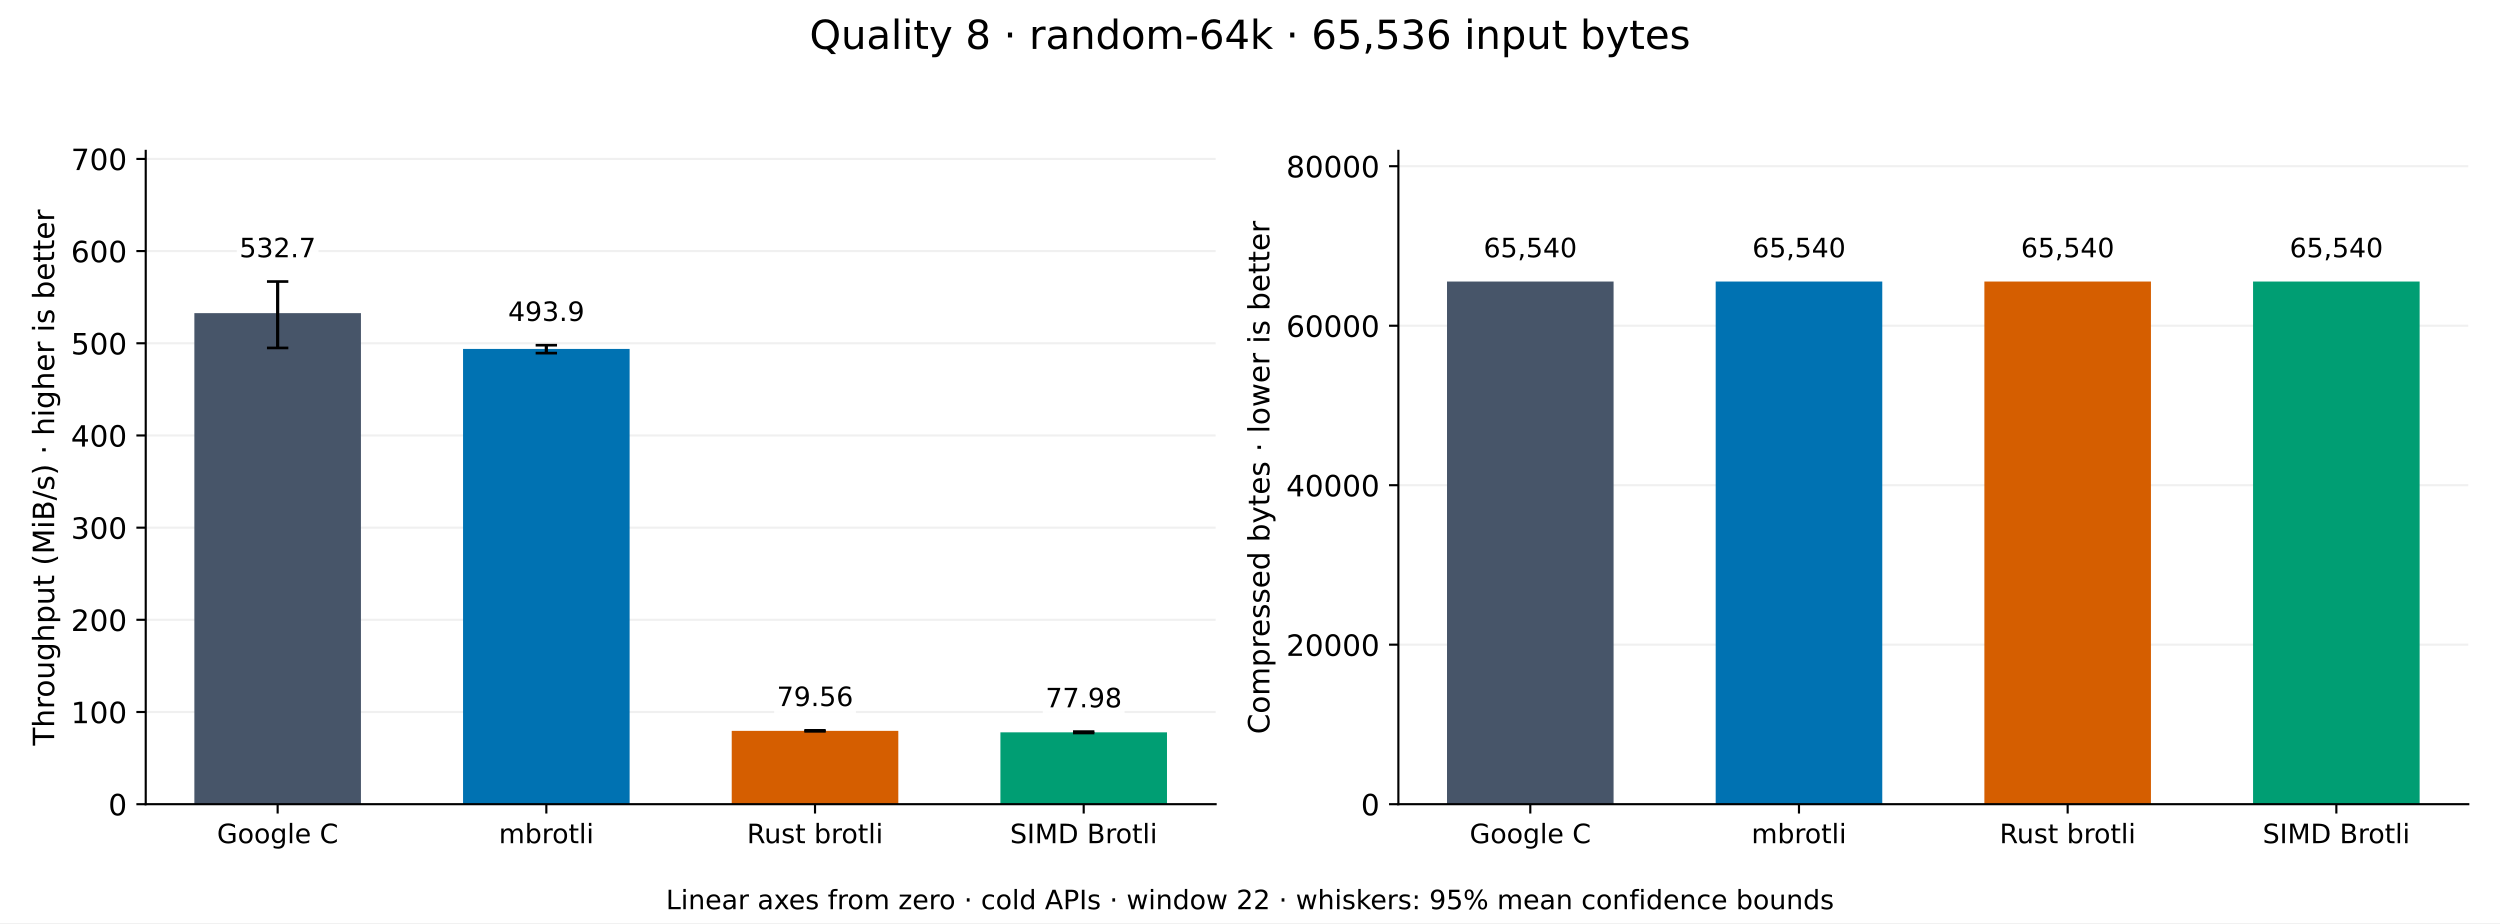
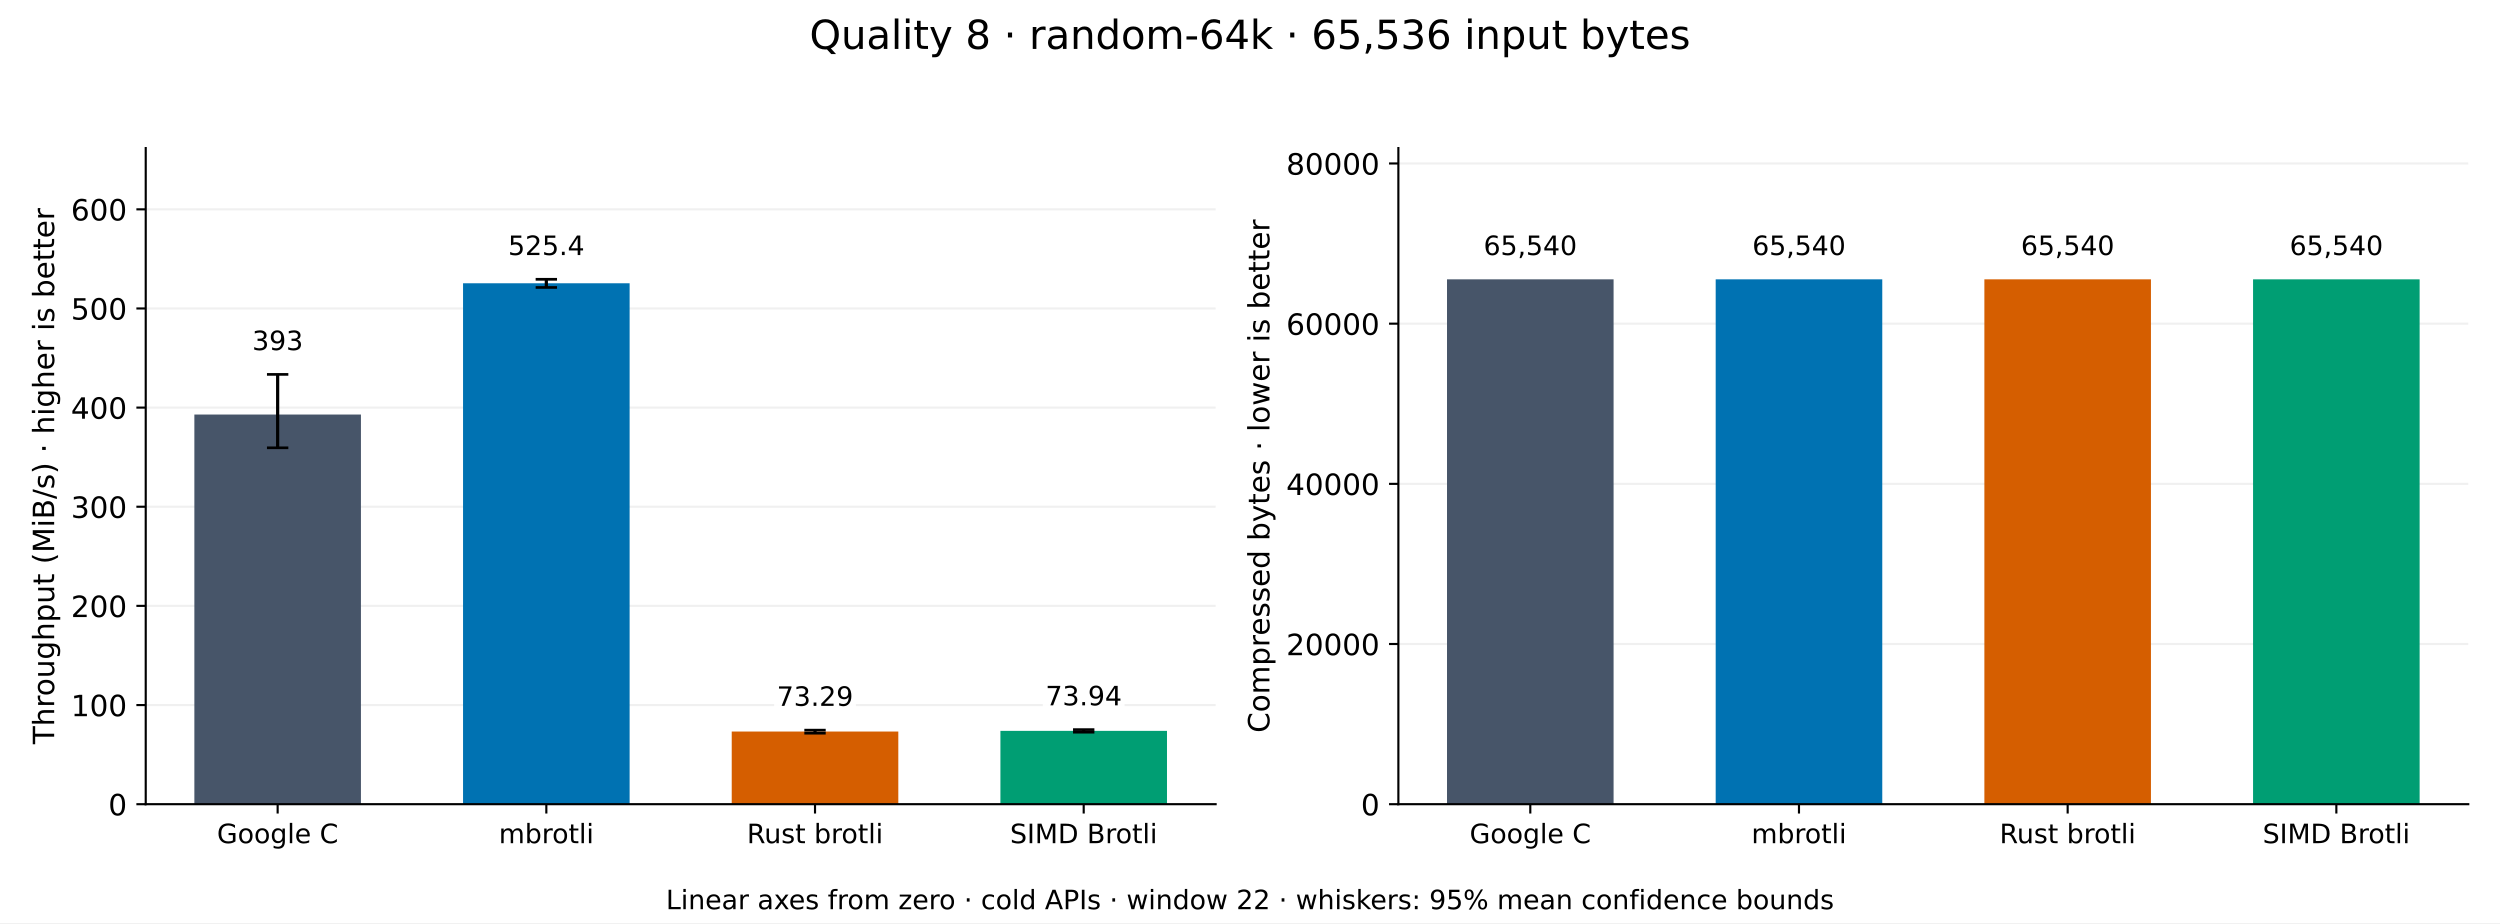
<svg xmlns="http://www.w3.org/2000/svg" xmlns:xlink="http://www.w3.org/1999/xlink" width="936pt" height="345.6pt" viewBox="0 0 936 345.6" version="1.1">
  <defs>
    <style type="text/css">*{stroke-linejoin: round; stroke-linecap: butt}</style>
  </defs>
  <g id="figure_1">
    <g id="patch_1">
      <path d="M 0 345.6 L 936 345.6 L 936 0 L 0 0 z " style="fill: #ffffff" />
    </g>
    <g id="axes_1">
      <g id="patch_2">
-         <path d="M 54.56 301.088 L 455.13 301.088 L 455.13 56.485 L 54.56 56.485 z " style="fill: #ffffff" />
+         <path d="M 54.56 301.088 L 455.13 301.088 L 455.13 55.44 L 54.56 55.44 z " style="fill: #ffffff" />
      </g>
      <g id="matplotlib.axis_1">
        <g id="xtick_1">
          <g id="line2d_1">
            <defs>
              <path id="m3d63aaa0ea" d="M 0 0 L 0 3.5 " style="stroke: #000000; stroke-width: 0.8" />
            </defs>
            <g>
              <use xlink:href="#m3d63aaa0ea" x="103.952" y="301.088" style="stroke: #000000; stroke-width: 0.8" />
            </g>
          </g>
          <g id="text_1">
            <text style="font-size: 10px; font-family: 'DejaVu Sans', 'Bitstream Vera Sans', 'Computer Modern Sans Serif', 'Lucida Grande', 'Verdana', 'Geneva', 'Lucid', 'Arial', 'Helvetica', 'Avant Garde', sans-serif; text-anchor: middle" x="103.952" y="315.686" transform="rotate(-0 103.9522 315.6864)">Google C</text>
          </g>
        </g>
        <g id="xtick_2">
          <g id="line2d_2">
            <g>
              <use xlink:href="#m3d63aaa0ea" x="204.547" y="301.088" style="stroke: #000000; stroke-width: 0.8" />
            </g>
          </g>
          <g id="text_2">
            <text style="font-size: 10px; font-family: 'DejaVu Sans', 'Bitstream Vera Sans', 'Computer Modern Sans Serif', 'Lucida Grande', 'Verdana', 'Geneva', 'Lucid', 'Arial', 'Helvetica', 'Avant Garde', sans-serif; text-anchor: middle" x="204.547" y="315.686" transform="rotate(-0 204.5474 315.6864)">mbrotli</text>
          </g>
        </g>
        <g id="xtick_3">
          <g id="line2d_3">
            <g>
              <use xlink:href="#m3d63aaa0ea" x="305.143" y="301.088" style="stroke: #000000; stroke-width: 0.8" />
            </g>
          </g>
          <g id="text_3">
            <text style="font-size: 10px; font-family: 'DejaVu Sans', 'Bitstream Vera Sans', 'Computer Modern Sans Serif', 'Lucida Grande', 'Verdana', 'Geneva', 'Lucid', 'Arial', 'Helvetica', 'Avant Garde', sans-serif; text-anchor: middle" x="305.143" y="315.686" transform="rotate(-0 305.1426 315.6864)">Rust brotli</text>
          </g>
        </g>
        <g id="xtick_4">
          <g id="line2d_4">
            <g>
              <use xlink:href="#m3d63aaa0ea" x="405.738" y="301.088" style="stroke: #000000; stroke-width: 0.8" />
            </g>
          </g>
          <g id="text_4">
            <text style="font-size: 10px; font-family: 'DejaVu Sans', 'Bitstream Vera Sans', 'Computer Modern Sans Serif', 'Lucida Grande', 'Verdana', 'Geneva', 'Lucid', 'Arial', 'Helvetica', 'Avant Garde', sans-serif; text-anchor: middle" x="405.738" y="315.686" transform="rotate(-0 405.7378 315.6864)">SIMD Brotli</text>
          </g>
        </g>
      </g>
      <g id="matplotlib.axis_2">
        <g id="ytick_1">
          <g id="line2d_5">
-             <path d="M 54.56 301.088 L 455.13 301.088 " clip-path="url(#pd51027362d)" style="fill: none; stroke: #b0b0b0; stroke-opacity: 0.18; stroke-width: 0.8; stroke-linecap: square" />
+             <path d="M 54.56 301.088 L 455.13 301.088 " clip-path="url(#pb9456fbabf)" style="fill: none; stroke: #b0b0b0; stroke-opacity: 0.18; stroke-width: 0.8; stroke-linecap: square" />
          </g>
          <g id="line2d_6">
            <defs>
              <path id="mb6c034703b" d="M 0 0 L -3.5 0 " style="stroke: #000000; stroke-width: 0.8" />
            </defs>
            <g>
              <use xlink:href="#mb6c034703b" x="54.56" y="301.088" style="stroke: #000000; stroke-width: 0.8" />
            </g>
          </g>
          <g id="text_5">
            <text style="font-size: 11px; font-family: 'DejaVu Sans', 'Bitstream Vera Sans', 'Computer Modern Sans Serif', 'Lucida Grande', 'Verdana', 'Geneva', 'Lucid', 'Arial', 'Helvetica', 'Avant Garde', sans-serif; text-anchor: end" x="47.56" y="305.267" transform="rotate(-0 47.56 305.2671)">0</text>
          </g>
        </g>
        <g id="ytick_2">
          <g id="line2d_7">
-             <path d="M 54.56 266.575 L 455.13 266.575 " clip-path="url(#pd51027362d)" style="fill: none; stroke: #b0b0b0; stroke-opacity: 0.18; stroke-width: 0.8; stroke-linecap: square" />
+             <path d="M 54.56 263.968 L 455.13 263.968 " clip-path="url(#pb9456fbabf)" style="fill: none; stroke: #b0b0b0; stroke-opacity: 0.18; stroke-width: 0.8; stroke-linecap: square" />
          </g>
          <g id="line2d_8">
            <g>
-               <use xlink:href="#mb6c034703b" x="54.56" y="266.575" style="stroke: #000000; stroke-width: 0.8" />
+               <use xlink:href="#mb6c034703b" x="54.56" y="263.968" style="stroke: #000000; stroke-width: 0.8" />
            </g>
          </g>
          <g id="text_6">
-             <text style="font-size: 11px; font-family: 'DejaVu Sans', 'Bitstream Vera Sans', 'Computer Modern Sans Serif', 'Lucida Grande', 'Verdana', 'Geneva', 'Lucid', 'Arial', 'Helvetica', 'Avant Garde', sans-serif; text-anchor: end" x="47.56" y="270.754" transform="rotate(-0 47.56 270.7539)">100</text>
+             <text style="font-size: 11px; font-family: 'DejaVu Sans', 'Bitstream Vera Sans', 'Computer Modern Sans Serif', 'Lucida Grande', 'Verdana', 'Geneva', 'Lucid', 'Arial', 'Helvetica', 'Avant Garde', sans-serif; text-anchor: end" x="47.56" y="268.147" transform="rotate(-0 47.56 268.1468)">100</text>
          </g>
        </g>
        <g id="ytick_3">
          <g id="line2d_9">
-             <path d="M 54.56 232.062 L 455.13 232.062 " clip-path="url(#pd51027362d)" style="fill: none; stroke: #b0b0b0; stroke-opacity: 0.18; stroke-width: 0.8; stroke-linecap: square" />
+             <path d="M 54.56 226.847 L 455.13 226.847 " clip-path="url(#pb9456fbabf)" style="fill: none; stroke: #b0b0b0; stroke-opacity: 0.18; stroke-width: 0.8; stroke-linecap: square" />
          </g>
          <g id="line2d_10">
            <g>
-               <use xlink:href="#mb6c034703b" x="54.56" y="232.062" style="stroke: #000000; stroke-width: 0.8" />
+               <use xlink:href="#mb6c034703b" x="54.56" y="226.847" style="stroke: #000000; stroke-width: 0.8" />
            </g>
          </g>
          <g id="text_7">
-             <text style="font-size: 11px; font-family: 'DejaVu Sans', 'Bitstream Vera Sans', 'Computer Modern Sans Serif', 'Lucida Grande', 'Verdana', 'Geneva', 'Lucid', 'Arial', 'Helvetica', 'Avant Garde', sans-serif; text-anchor: end" x="47.56" y="236.241" transform="rotate(-0 47.56 236.2407)">200</text>
+             <text style="font-size: 11px; font-family: 'DejaVu Sans', 'Bitstream Vera Sans', 'Computer Modern Sans Serif', 'Lucida Grande', 'Verdana', 'Geneva', 'Lucid', 'Arial', 'Helvetica', 'Avant Garde', sans-serif; text-anchor: end" x="47.56" y="231.026" transform="rotate(-0 47.56 231.0265)">200</text>
          </g>
        </g>
        <g id="ytick_4">
          <g id="line2d_11">
-             <path d="M 54.56 197.548 L 455.13 197.548 " clip-path="url(#pd51027362d)" style="fill: none; stroke: #b0b0b0; stroke-opacity: 0.18; stroke-width: 0.8; stroke-linecap: square" />
+             <path d="M 54.56 189.727 L 455.13 189.727 " clip-path="url(#pb9456fbabf)" style="fill: none; stroke: #b0b0b0; stroke-opacity: 0.18; stroke-width: 0.8; stroke-linecap: square" />
          </g>
          <g id="line2d_12">
            <g>
-               <use xlink:href="#mb6c034703b" x="54.56" y="197.548" style="stroke: #000000; stroke-width: 0.8" />
+               <use xlink:href="#mb6c034703b" x="54.56" y="189.727" style="stroke: #000000; stroke-width: 0.8" />
            </g>
          </g>
          <g id="text_8">
-             <text style="font-size: 11px; font-family: 'DejaVu Sans', 'Bitstream Vera Sans', 'Computer Modern Sans Serif', 'Lucida Grande', 'Verdana', 'Geneva', 'Lucid', 'Arial', 'Helvetica', 'Avant Garde', sans-serif; text-anchor: end" x="47.56" y="201.727" transform="rotate(-0 47.56 201.7274)">300</text>
+             <text style="font-size: 11px; font-family: 'DejaVu Sans', 'Bitstream Vera Sans', 'Computer Modern Sans Serif', 'Lucida Grande', 'Verdana', 'Geneva', 'Lucid', 'Arial', 'Helvetica', 'Avant Garde', sans-serif; text-anchor: end" x="47.56" y="193.906" transform="rotate(-0 47.56 193.9061)">300</text>
          </g>
        </g>
        <g id="ytick_5">
          <g id="line2d_13">
-             <path d="M 54.56 163.035 L 455.13 163.035 " clip-path="url(#pd51027362d)" style="fill: none; stroke: #b0b0b0; stroke-opacity: 0.18; stroke-width: 0.8; stroke-linecap: square" />
+             <path d="M 54.56 152.607 L 455.13 152.607 " clip-path="url(#pb9456fbabf)" style="fill: none; stroke: #b0b0b0; stroke-opacity: 0.18; stroke-width: 0.8; stroke-linecap: square" />
          </g>
          <g id="line2d_14">
            <g>
-               <use xlink:href="#mb6c034703b" x="54.56" y="163.035" style="stroke: #000000; stroke-width: 0.8" />
+               <use xlink:href="#mb6c034703b" x="54.56" y="152.607" style="stroke: #000000; stroke-width: 0.8" />
            </g>
          </g>
          <g id="text_9">
-             <text style="font-size: 11px; font-family: 'DejaVu Sans', 'Bitstream Vera Sans', 'Computer Modern Sans Serif', 'Lucida Grande', 'Verdana', 'Geneva', 'Lucid', 'Arial', 'Helvetica', 'Avant Garde', sans-serif; text-anchor: end" x="47.56" y="167.214" transform="rotate(-0 47.56 167.2142)">400</text>
+             <text style="font-size: 11px; font-family: 'DejaVu Sans', 'Bitstream Vera Sans', 'Computer Modern Sans Serif', 'Lucida Grande', 'Verdana', 'Geneva', 'Lucid', 'Arial', 'Helvetica', 'Avant Garde', sans-serif; text-anchor: end" x="47.56" y="156.786" transform="rotate(-0 47.56 156.7858)">400</text>
          </g>
        </g>
        <g id="ytick_6">
          <g id="line2d_15">
-             <path d="M 54.56 128.522 L 455.13 128.522 " clip-path="url(#pd51027362d)" style="fill: none; stroke: #b0b0b0; stroke-opacity: 0.18; stroke-width: 0.8; stroke-linecap: square" />
+             <path d="M 54.56 115.486 L 455.13 115.486 " clip-path="url(#pb9456fbabf)" style="fill: none; stroke: #b0b0b0; stroke-opacity: 0.18; stroke-width: 0.8; stroke-linecap: square" />
          </g>
          <g id="line2d_16">
            <g>
-               <use xlink:href="#mb6c034703b" x="54.56" y="128.522" style="stroke: #000000; stroke-width: 0.8" />
+               <use xlink:href="#mb6c034703b" x="54.56" y="115.486" style="stroke: #000000; stroke-width: 0.8" />
            </g>
          </g>
          <g id="text_10">
-             <text style="font-size: 11px; font-family: 'DejaVu Sans', 'Bitstream Vera Sans', 'Computer Modern Sans Serif', 'Lucida Grande', 'Verdana', 'Geneva', 'Lucid', 'Arial', 'Helvetica', 'Avant Garde', sans-serif; text-anchor: end" x="47.56" y="132.701" transform="rotate(-0 47.56 132.7009)">500</text>
+             <text style="font-size: 11px; font-family: 'DejaVu Sans', 'Bitstream Vera Sans', 'Computer Modern Sans Serif', 'Lucida Grande', 'Verdana', 'Geneva', 'Lucid', 'Arial', 'Helvetica', 'Avant Garde', sans-serif; text-anchor: end" x="47.56" y="119.665" transform="rotate(-0 47.56 119.6654)">500</text>
          </g>
        </g>
        <g id="ytick_7">
          <g id="line2d_17">
-             <path d="M 54.56 94.009 L 455.13 94.009 " clip-path="url(#pd51027362d)" style="fill: none; stroke: #b0b0b0; stroke-opacity: 0.18; stroke-width: 0.8; stroke-linecap: square" />
+             <path d="M 54.56 78.366 L 455.13 78.366 " clip-path="url(#pb9456fbabf)" style="fill: none; stroke: #b0b0b0; stroke-opacity: 0.18; stroke-width: 0.8; stroke-linecap: square" />
          </g>
          <g id="line2d_18">
            <g>
-               <use xlink:href="#mb6c034703b" x="54.56" y="94.009" style="stroke: #000000; stroke-width: 0.8" />
+               <use xlink:href="#mb6c034703b" x="54.56" y="78.366" style="stroke: #000000; stroke-width: 0.8" />
            </g>
          </g>
          <g id="text_11">
-             <text style="font-size: 11px; font-family: 'DejaVu Sans', 'Bitstream Vera Sans', 'Computer Modern Sans Serif', 'Lucida Grande', 'Verdana', 'Geneva', 'Lucid', 'Arial', 'Helvetica', 'Avant Garde', sans-serif; text-anchor: end" x="47.56" y="98.188" transform="rotate(-0 47.56 98.18768)">600</text>
-           </g>
-         </g>
-         <g id="ytick_8">
-           <g id="line2d_19">
-             <path d="M 54.56 59.495 L 455.13 59.495 " clip-path="url(#pd51027362d)" style="fill: none; stroke: #b0b0b0; stroke-opacity: 0.18; stroke-width: 0.8; stroke-linecap: square" />
-           </g>
-           <g id="line2d_20">
-             <g>
-               <use xlink:href="#mb6c034703b" x="54.56" y="59.495" style="stroke: #000000; stroke-width: 0.8" />
-             </g>
-           </g>
-           <g id="text_12">
-             <text style="font-size: 11px; font-family: 'DejaVu Sans', 'Bitstream Vera Sans', 'Computer Modern Sans Serif', 'Lucida Grande', 'Verdana', 'Geneva', 'Lucid', 'Arial', 'Helvetica', 'Avant Garde', sans-serif; text-anchor: end" x="47.56" y="63.674" transform="rotate(-0 47.56 63.67444)">700</text>
-           </g>
-         </g>
-         <g id="text_13">
-           <text style="font-size: 11px; font-family: 'DejaVu Sans', 'Bitstream Vera Sans', 'Computer Modern Sans Serif', 'Lucida Grande', 'Verdana', 'Geneva', 'Lucid', 'Arial', 'Helvetica', 'Avant Garde', sans-serif; text-anchor: middle" x="20.276" y="178.787" transform="rotate(-90 20.27609 178.7865)">Throughput (MiB/s) · higher is better</text>
+             <text style="font-size: 11px; font-family: 'DejaVu Sans', 'Bitstream Vera Sans', 'Computer Modern Sans Serif', 'Lucida Grande', 'Verdana', 'Geneva', 'Lucid', 'Arial', 'Helvetica', 'Avant Garde', sans-serif; text-anchor: end" x="47.56" y="82.545" transform="rotate(-0 47.56 82.54511)">600</text>
+           </g>
+         </g>
+         <g id="text_12">
+           <text style="font-size: 11px; font-family: 'DejaVu Sans', 'Bitstream Vera Sans', 'Computer Modern Sans Serif', 'Lucida Grande', 'Verdana', 'Geneva', 'Lucid', 'Arial', 'Helvetica', 'Avant Garde', sans-serif; text-anchor: middle" x="20.276" y="178.264" transform="rotate(-90 20.27609 178.264)">Throughput (MiB/s) · higher is better</text>
        </g>
      </g>
      <g id="patch_3">
-         <path d="M 72.768 301.088 L 135.137 301.088 L 135.137 117.238 L 72.768 117.238 z " clip-path="url(#pd51027362d)" style="fill: #475569" />
+         <path d="M 72.768 301.088 L 135.137 301.088 L 135.137 155.208 L 72.768 155.208 z " clip-path="url(#pb9456fbabf)" style="fill: #475569" />
      </g>
      <g id="patch_4">
-         <path d="M 173.363 301.088 L 235.732 301.088 L 235.732 130.641 L 173.363 130.641 z " clip-path="url(#pd51027362d)" style="fill: #0072b2" />
+         <path d="M 173.363 301.088 L 235.732 301.088 L 235.732 106.065 L 173.363 106.065 z " clip-path="url(#pb9456fbabf)" style="fill: #0072b2" />
      </g>
      <g id="patch_5">
-         <path d="M 273.958 301.088 L 336.327 301.088 L 336.327 273.628 L 273.958 273.628 z " clip-path="url(#pd51027362d)" style="fill: #d55e00" />
+         <path d="M 273.958 301.088 L 336.327 301.088 L 336.327 273.883 L 273.958 273.883 z " clip-path="url(#pb9456fbabf)" style="fill: #d55e00" />
      </g>
      <g id="patch_6">
-         <path d="M 374.553 301.088 L 436.922 301.088 L 436.922 274.176 L 374.553 274.176 z " clip-path="url(#pd51027362d)" style="fill: #009e73" />
+         <path d="M 374.553 301.088 L 436.922 301.088 L 436.922 273.64 L 374.553 273.64 z " clip-path="url(#pb9456fbabf)" style="fill: #009e73" />
      </g>
      <g id="LineCollection_1">
-         <path d="M 103.952 130.263 L 103.952 105.406 " clip-path="url(#pd51027362d)" style="fill: none; stroke: #000000; stroke-width: 1.2" />
-         <path d="M 204.547 132.214 L 204.547 129.251 " clip-path="url(#pd51027362d)" style="fill: none; stroke: #000000; stroke-width: 1.2" />
-         <path d="M 305.143 273.817 L 305.143 273.433 " clip-path="url(#pd51027362d)" style="fill: none; stroke: #000000; stroke-width: 1.2" />
-         <path d="M 405.738 274.44 L 405.738 273.917 " clip-path="url(#pd51027362d)" style="fill: none; stroke: #000000; stroke-width: 1.2" />
-       </g>
-       <g id="line2d_21">
+         <path d="M 103.952 167.655 L 103.952 140.176 " clip-path="url(#pb9456fbabf)" style="fill: none; stroke: #000000; stroke-width: 1.2" />
+         <path d="M 204.547 107.623 L 204.547 104.57 " clip-path="url(#pb9456fbabf)" style="fill: none; stroke: #000000; stroke-width: 1.2" />
+         <path d="M 305.143 274.499 L 305.143 273.355 " clip-path="url(#pb9456fbabf)" style="fill: none; stroke: #000000; stroke-width: 1.2" />
+         <path d="M 405.738 274.125 L 405.738 273.166 " clip-path="url(#pb9456fbabf)" style="fill: none; stroke: #000000; stroke-width: 1.2" />
+       </g>
+       <g id="line2d_19">
        <defs>
          <path id="ma4d3aa00d3" d="M 4 0 L -4 -0 " style="stroke: #000000" />
        </defs>
-         <g clip-path="url(#pd51027362d)">
-           <use xlink:href="#ma4d3aa00d3" x="103.952" y="130.263" style="fill: #1f77b4; stroke: #000000" />
-           <use xlink:href="#ma4d3aa00d3" x="204.547" y="132.214" style="fill: #1f77b4; stroke: #000000" />
-           <use xlink:href="#ma4d3aa00d3" x="305.143" y="273.817" style="fill: #1f77b4; stroke: #000000" />
-           <use xlink:href="#ma4d3aa00d3" x="405.738" y="274.44" style="fill: #1f77b4; stroke: #000000" />
-         </g>
-       </g>
-       <g id="line2d_22">
-         <g clip-path="url(#pd51027362d)">
-           <use xlink:href="#ma4d3aa00d3" x="103.952" y="105.406" style="fill: #1f77b4; stroke: #000000" />
-           <use xlink:href="#ma4d3aa00d3" x="204.547" y="129.251" style="fill: #1f77b4; stroke: #000000" />
-           <use xlink:href="#ma4d3aa00d3" x="305.143" y="273.433" style="fill: #1f77b4; stroke: #000000" />
-           <use xlink:href="#ma4d3aa00d3" x="405.738" y="273.917" style="fill: #1f77b4; stroke: #000000" />
+         <g clip-path="url(#pb9456fbabf)">
+           <use xlink:href="#ma4d3aa00d3" x="103.952" y="167.655" style="fill: #1f77b4; stroke: #000000" />
+           <use xlink:href="#ma4d3aa00d3" x="204.547" y="107.623" style="fill: #1f77b4; stroke: #000000" />
+           <use xlink:href="#ma4d3aa00d3" x="305.143" y="274.499" style="fill: #1f77b4; stroke: #000000" />
+           <use xlink:href="#ma4d3aa00d3" x="405.738" y="274.125" style="fill: #1f77b4; stroke: #000000" />
+         </g>
+       </g>
+       <g id="line2d_20">
+         <g clip-path="url(#pb9456fbabf)">
+           <use xlink:href="#ma4d3aa00d3" x="103.952" y="140.176" style="fill: #1f77b4; stroke: #000000" />
+           <use xlink:href="#ma4d3aa00d3" x="204.547" y="104.57" style="fill: #1f77b4; stroke: #000000" />
+           <use xlink:href="#ma4d3aa00d3" x="305.143" y="273.355" style="fill: #1f77b4; stroke: #000000" />
+           <use xlink:href="#ma4d3aa00d3" x="405.738" y="273.166" style="fill: #1f77b4; stroke: #000000" />
        </g>
      </g>
      <g id="patch_7">
-         <path d="M 54.56 301.088 L 54.56 56.485 " style="fill: none; stroke: #000000; stroke-width: 0.8; stroke-linejoin: miter; stroke-linecap: square" />
+         <path d="M 54.56 301.088 L 54.56 55.44 " style="fill: none; stroke: #000000; stroke-width: 0.8; stroke-linejoin: miter; stroke-linecap: square" />
      </g>
      <g id="patch_8">
        <path d="M 54.56 301.088 L 455.13 301.088 " style="fill: none; stroke: #000000; stroke-width: 0.8; stroke-linejoin: miter; stroke-linecap: square" />
      </g>
+       <g id="text_13">
+         <g id="patch_9">
+           <path d="M 93.408 134.176 L 114.496 134.176 L 114.496 122.498 L 93.408 122.498 z " style="fill: #ffffff; opacity: 0.9" />
+         </g>
+         <text style="font-size: 10px; font-family: 'DejaVu Sans', 'Bitstream Vera Sans', 'Computer Modern Sans Serif', 'Lucida Grande', 'Verdana', 'Geneva', 'Lucid', 'Arial', 'Helvetica', 'Avant Garde', sans-serif; text-anchor: middle" x="103.952" y="131.096" transform="rotate(-0 103.9522 131.0962)">393</text>
+       </g>
      <g id="text_14">
-         <g id="patch_9">
-           <path d="M 88.638 99.406 L 119.266 99.406 L 119.266 87.728 L 88.638 87.728 z " style="fill: #ffffff; opacity: 0.9" />
-         </g>
-         <text style="font-size: 10px; font-family: 'DejaVu Sans', 'Bitstream Vera Sans', 'Computer Modern Sans Serif', 'Lucida Grande', 'Verdana', 'Geneva', 'Lucid', 'Arial', 'Helvetica', 'Avant Garde', sans-serif; text-anchor: middle" x="103.952" y="96.326" transform="rotate(-0 103.9522 96.32595)">532.7</text>
+         <g id="patch_10">
+           <path d="M 189.233 98.57 L 219.861 98.57 L 219.861 86.891 L 189.233 86.891 z " style="fill: #ffffff; opacity: 0.9" />
+         </g>
+         <text style="font-size: 10px; font-family: 'DejaVu Sans', 'Bitstream Vera Sans', 'Computer Modern Sans Serif', 'Lucida Grande', 'Verdana', 'Geneva', 'Lucid', 'Arial', 'Helvetica', 'Avant Garde', sans-serif; text-anchor: middle" x="204.547" y="95.49" transform="rotate(-0 204.5474 95.48991)">525.4</text>
      </g>
      <g id="text_15">
-         <g id="patch_10">
-           <path d="M 189.233 123.251 L 219.861 123.251 L 219.861 111.572 L 189.233 111.572 z " style="fill: #ffffff; opacity: 0.9" />
-         </g>
-         <text style="font-size: 10px; font-family: 'DejaVu Sans', 'Bitstream Vera Sans', 'Computer Modern Sans Serif', 'Lucida Grande', 'Verdana', 'Geneva', 'Lucid', 'Arial', 'Helvetica', 'Avant Garde', sans-serif; text-anchor: middle" x="204.547" y="120.171" transform="rotate(-0 204.5474 120.1709)">493.9</text>
+         <g id="patch_11">
+           <path d="M 289.829 267.355 L 320.457 267.355 L 320.457 255.676 L 289.829 255.676 z " style="fill: #ffffff; opacity: 0.9" />
+         </g>
+         <text style="font-size: 10px; font-family: 'DejaVu Sans', 'Bitstream Vera Sans', 'Computer Modern Sans Serif', 'Lucida Grande', 'Verdana', 'Geneva', 'Lucid', 'Arial', 'Helvetica', 'Avant Garde', sans-serif; text-anchor: middle" x="305.143" y="264.275" transform="rotate(-0 305.1426 264.2749)">73.29</text>
      </g>
      <g id="text_16">
-         <g id="patch_11">
-           <path d="M 289.829 267.433 L 320.457 267.433 L 320.457 255.755 L 289.829 255.755 z " style="fill: #ffffff; opacity: 0.9" />
-         </g>
-         <text style="font-size: 10px; font-family: 'DejaVu Sans', 'Bitstream Vera Sans', 'Computer Modern Sans Serif', 'Lucida Grande', 'Verdana', 'Geneva', 'Lucid', 'Arial', 'Helvetica', 'Avant Garde', sans-serif; text-anchor: middle" x="305.143" y="264.354" transform="rotate(-0 305.1426 264.3535)">79.56</text>
-       </g>
-       <g id="text_17">
        <g id="patch_12">
-           <path d="M 390.424 267.917 L 421.052 267.917 L 421.052 256.239 L 390.424 256.239 z " style="fill: #ffffff; opacity: 0.9" />
-         </g>
-         <text style="font-size: 10px; font-family: 'DejaVu Sans', 'Bitstream Vera Sans', 'Computer Modern Sans Serif', 'Lucida Grande', 'Verdana', 'Geneva', 'Lucid', 'Arial', 'Helvetica', 'Avant Garde', sans-serif; text-anchor: middle" x="405.738" y="264.838" transform="rotate(-0 405.7378 264.8378)">77.98</text>
+           <path d="M 390.424 267.166 L 421.052 267.166 L 421.052 255.488 L 390.424 255.488 z " style="fill: #ffffff; opacity: 0.9" />
+         </g>
+         <text style="font-size: 10px; font-family: 'DejaVu Sans', 'Bitstream Vera Sans', 'Computer Modern Sans Serif', 'Lucida Grande', 'Verdana', 'Geneva', 'Lucid', 'Arial', 'Helvetica', 'Avant Garde', sans-serif; text-anchor: middle" x="405.738" y="264.087" transform="rotate(-0 405.7378 264.0866)">73.94</text>
      </g>
    </g>
    <g id="axes_2">
      <g id="patch_13">
-         <path d="M 523.55 301.088 L 924.12 301.088 L 924.12 56.485 L 523.55 56.485 z " style="fill: #ffffff" />
+         <path d="M 523.55 301.088 L 924.12 301.088 L 924.12 55.44 L 523.55 55.44 z " style="fill: #ffffff" />
      </g>
      <g id="matplotlib.axis_3">
        <g id="xtick_5">
+           <g id="line2d_21">
+             <g>
+               <use xlink:href="#m3d63aaa0ea" x="572.942" y="301.088" style="stroke: #000000; stroke-width: 0.8" />
+             </g>
+           </g>
+           <g id="text_17">
+             <text style="font-size: 10px; font-family: 'DejaVu Sans', 'Bitstream Vera Sans', 'Computer Modern Sans Serif', 'Lucida Grande', 'Verdana', 'Geneva', 'Lucid', 'Arial', 'Helvetica', 'Avant Garde', sans-serif; text-anchor: middle" x="572.942" y="315.686" transform="rotate(-0 572.9422 315.6864)">Google C</text>
+           </g>
+         </g>
+         <g id="xtick_6">
+           <g id="line2d_22">
+             <g>
+               <use xlink:href="#m3d63aaa0ea" x="673.537" y="301.088" style="stroke: #000000; stroke-width: 0.8" />
+             </g>
+           </g>
+           <g id="text_18">
+             <text style="font-size: 10px; font-family: 'DejaVu Sans', 'Bitstream Vera Sans', 'Computer Modern Sans Serif', 'Lucida Grande', 'Verdana', 'Geneva', 'Lucid', 'Arial', 'Helvetica', 'Avant Garde', sans-serif; text-anchor: middle" x="673.537" y="315.686" transform="rotate(-0 673.5374 315.6864)">mbrotli</text>
+           </g>
+         </g>
+         <g id="xtick_7">
          <g id="line2d_23">
            <g>
-               <use xlink:href="#m3d63aaa0ea" x="572.942" y="301.088" style="stroke: #000000; stroke-width: 0.8" />
-             </g>
-           </g>
-           <g id="text_18">
-             <text style="font-size: 10px; font-family: 'DejaVu Sans', 'Bitstream Vera Sans', 'Computer Modern Sans Serif', 'Lucida Grande', 'Verdana', 'Geneva', 'Lucid', 'Arial', 'Helvetica', 'Avant Garde', sans-serif; text-anchor: middle" x="572.942" y="315.686" transform="rotate(-0 572.9422 315.6864)">Google C</text>
-           </g>
-         </g>
-         <g id="xtick_6">
+               <use xlink:href="#m3d63aaa0ea" x="774.133" y="301.088" style="stroke: #000000; stroke-width: 0.8" />
+             </g>
+           </g>
+           <g id="text_19">
+             <text style="font-size: 10px; font-family: 'DejaVu Sans', 'Bitstream Vera Sans', 'Computer Modern Sans Serif', 'Lucida Grande', 'Verdana', 'Geneva', 'Lucid', 'Arial', 'Helvetica', 'Avant Garde', sans-serif; text-anchor: middle" x="774.133" y="315.686" transform="rotate(-0 774.1326 315.6864)">Rust brotli</text>
+           </g>
+         </g>
+         <g id="xtick_8">
          <g id="line2d_24">
            <g>
-               <use xlink:href="#m3d63aaa0ea" x="673.537" y="301.088" style="stroke: #000000; stroke-width: 0.8" />
-             </g>
-           </g>
-           <g id="text_19">
-             <text style="font-size: 10px; font-family: 'DejaVu Sans', 'Bitstream Vera Sans', 'Computer Modern Sans Serif', 'Lucida Grande', 'Verdana', 'Geneva', 'Lucid', 'Arial', 'Helvetica', 'Avant Garde', sans-serif; text-anchor: middle" x="673.537" y="315.686" transform="rotate(-0 673.5374 315.6864)">mbrotli</text>
-           </g>
-         </g>
-         <g id="xtick_7">
+               <use xlink:href="#m3d63aaa0ea" x="874.728" y="301.088" style="stroke: #000000; stroke-width: 0.8" />
+             </g>
+           </g>
+           <g id="text_20">
+             <text style="font-size: 10px; font-family: 'DejaVu Sans', 'Bitstream Vera Sans', 'Computer Modern Sans Serif', 'Lucida Grande', 'Verdana', 'Geneva', 'Lucid', 'Arial', 'Helvetica', 'Avant Garde', sans-serif; text-anchor: middle" x="874.728" y="315.686" transform="rotate(-0 874.7278 315.6864)">SIMD Brotli</text>
+           </g>
+         </g>
+       </g>
+       <g id="matplotlib.axis_4">
+         <g id="ytick_8">
          <g id="line2d_25">
-             <g>
-               <use xlink:href="#m3d63aaa0ea" x="774.133" y="301.088" style="stroke: #000000; stroke-width: 0.8" />
-             </g>
-           </g>
-           <g id="text_20">
-             <text style="font-size: 10px; font-family: 'DejaVu Sans', 'Bitstream Vera Sans', 'Computer Modern Sans Serif', 'Lucida Grande', 'Verdana', 'Geneva', 'Lucid', 'Arial', 'Helvetica', 'Avant Garde', sans-serif; text-anchor: middle" x="774.133" y="315.686" transform="rotate(-0 774.1326 315.6864)">Rust brotli</text>
-           </g>
-         </g>
-         <g id="xtick_8">
+             <path d="M 523.55 301.088 L 924.12 301.088 " clip-path="url(#p7ed6ae1081)" style="fill: none; stroke: #b0b0b0; stroke-opacity: 0.18; stroke-width: 0.8; stroke-linecap: square" />
+           </g>
          <g id="line2d_26">
            <g>
-               <use xlink:href="#m3d63aaa0ea" x="874.728" y="301.088" style="stroke: #000000; stroke-width: 0.8" />
+               <use xlink:href="#mb6c034703b" x="523.55" y="301.088" style="stroke: #000000; stroke-width: 0.8" />
            </g>
          </g>
          <g id="text_21">
-             <text style="font-size: 10px; font-family: 'DejaVu Sans', 'Bitstream Vera Sans', 'Computer Modern Sans Serif', 'Lucida Grande', 'Verdana', 'Geneva', 'Lucid', 'Arial', 'Helvetica', 'Avant Garde', sans-serif; text-anchor: middle" x="874.728" y="315.686" transform="rotate(-0 874.7278 315.6864)">SIMD Brotli</text>
-           </g>
-         </g>
-       </g>
-       <g id="matplotlib.axis_4">
+             <text style="font-size: 11px; font-family: 'DejaVu Sans', 'Bitstream Vera Sans', 'Computer Modern Sans Serif', 'Lucida Grande', 'Verdana', 'Geneva', 'Lucid', 'Arial', 'Helvetica', 'Avant Garde', sans-serif; text-anchor: end" x="516.55" y="305.267" transform="rotate(-0 516.55 305.2671)">0</text>
+           </g>
+         </g>
        <g id="ytick_9">
          <g id="line2d_27">
-             <path d="M 523.55 301.088 L 924.12 301.088 " clip-path="url(#p406081de1f)" style="fill: none; stroke: #b0b0b0; stroke-opacity: 0.18; stroke-width: 0.8; stroke-linecap: square" />
+             <path d="M 523.55 241.119 L 924.12 241.119 " clip-path="url(#p7ed6ae1081)" style="fill: none; stroke: #b0b0b0; stroke-opacity: 0.18; stroke-width: 0.8; stroke-linecap: square" />
          </g>
          <g id="line2d_28">
            <g>
-               <use xlink:href="#mb6c034703b" x="523.55" y="301.088" style="stroke: #000000; stroke-width: 0.8" />
+               <use xlink:href="#mb6c034703b" x="523.55" y="241.119" style="stroke: #000000; stroke-width: 0.8" />
            </g>
          </g>
          <g id="text_22">
-             <text style="font-size: 11px; font-family: 'DejaVu Sans', 'Bitstream Vera Sans', 'Computer Modern Sans Serif', 'Lucida Grande', 'Verdana', 'Geneva', 'Lucid', 'Arial', 'Helvetica', 'Avant Garde', sans-serif; text-anchor: end" x="516.55" y="305.267" transform="rotate(-0 516.55 305.2671)">0</text>
+             <text style="font-size: 11px; font-family: 'DejaVu Sans', 'Bitstream Vera Sans', 'Computer Modern Sans Serif', 'Lucida Grande', 'Verdana', 'Geneva', 'Lucid', 'Arial', 'Helvetica', 'Avant Garde', sans-serif; text-anchor: end" x="516.55" y="245.298" transform="rotate(-0 516.55 245.2981)">20000</text>
          </g>
        </g>
        <g id="ytick_10">
          <g id="line2d_29">
-             <path d="M 523.55 241.374 L 924.12 241.374 " clip-path="url(#p406081de1f)" style="fill: none; stroke: #b0b0b0; stroke-opacity: 0.18; stroke-width: 0.8; stroke-linecap: square" />
+             <path d="M 523.55 181.15 L 924.12 181.15 " clip-path="url(#p7ed6ae1081)" style="fill: none; stroke: #b0b0b0; stroke-opacity: 0.18; stroke-width: 0.8; stroke-linecap: square" />
          </g>
          <g id="line2d_30">
            <g>
-               <use xlink:href="#mb6c034703b" x="523.55" y="241.374" style="stroke: #000000; stroke-width: 0.8" />
+               <use xlink:href="#mb6c034703b" x="523.55" y="181.15" style="stroke: #000000; stroke-width: 0.8" />
            </g>
          </g>
          <g id="text_23">
-             <text style="font-size: 11px; font-family: 'DejaVu Sans', 'Bitstream Vera Sans', 'Computer Modern Sans Serif', 'Lucida Grande', 'Verdana', 'Geneva', 'Lucid', 'Arial', 'Helvetica', 'Avant Garde', sans-serif; text-anchor: end" x="516.55" y="245.553" transform="rotate(-0 516.55 245.5533)">20000</text>
+             <text style="font-size: 11px; font-family: 'DejaVu Sans', 'Bitstream Vera Sans', 'Computer Modern Sans Serif', 'Lucida Grande', 'Verdana', 'Geneva', 'Lucid', 'Arial', 'Helvetica', 'Avant Garde', sans-serif; text-anchor: end" x="516.55" y="185.329" transform="rotate(-0 516.55 185.3291)">40000</text>
          </g>
        </g>
        <g id="ytick_11">
          <g id="line2d_31">
-             <path d="M 523.55 181.66 L 924.12 181.66 " clip-path="url(#p406081de1f)" style="fill: none; stroke: #b0b0b0; stroke-opacity: 0.18; stroke-width: 0.8; stroke-linecap: square" />
+             <path d="M 523.55 121.181 L 924.12 121.181 " clip-path="url(#p7ed6ae1081)" style="fill: none; stroke: #b0b0b0; stroke-opacity: 0.18; stroke-width: 0.8; stroke-linecap: square" />
          </g>
          <g id="line2d_32">
            <g>
-               <use xlink:href="#mb6c034703b" x="523.55" y="181.66" style="stroke: #000000; stroke-width: 0.8" />
+               <use xlink:href="#mb6c034703b" x="523.55" y="121.181" style="stroke: #000000; stroke-width: 0.8" />
            </g>
          </g>
          <g id="text_24">
-             <text style="font-size: 11px; font-family: 'DejaVu Sans', 'Bitstream Vera Sans', 'Computer Modern Sans Serif', 'Lucida Grande', 'Verdana', 'Geneva', 'Lucid', 'Arial', 'Helvetica', 'Avant Garde', sans-serif; text-anchor: end" x="516.55" y="185.839" transform="rotate(-0 516.55 185.8394)">40000</text>
+             <text style="font-size: 11px; font-family: 'DejaVu Sans', 'Bitstream Vera Sans', 'Computer Modern Sans Serif', 'Lucida Grande', 'Verdana', 'Geneva', 'Lucid', 'Arial', 'Helvetica', 'Avant Garde', sans-serif; text-anchor: end" x="516.55" y="125.36" transform="rotate(-0 516.55 125.3602)">60000</text>
          </g>
        </g>
        <g id="ytick_12">
          <g id="line2d_33">
-             <path d="M 523.55 121.946 L 924.12 121.946 " clip-path="url(#p406081de1f)" style="fill: none; stroke: #b0b0b0; stroke-opacity: 0.18; stroke-width: 0.8; stroke-linecap: square" />
+             <path d="M 523.55 61.212 L 924.12 61.212 " clip-path="url(#p7ed6ae1081)" style="fill: none; stroke: #b0b0b0; stroke-opacity: 0.18; stroke-width: 0.8; stroke-linecap: square" />
          </g>
          <g id="line2d_34">
            <g>
-               <use xlink:href="#mb6c034703b" x="523.55" y="121.946" style="stroke: #000000; stroke-width: 0.8" />
+               <use xlink:href="#mb6c034703b" x="523.55" y="61.212" style="stroke: #000000; stroke-width: 0.8" />
            </g>
          </g>
          <g id="text_25">
-             <text style="font-size: 11px; font-family: 'DejaVu Sans', 'Bitstream Vera Sans', 'Computer Modern Sans Serif', 'Lucida Grande', 'Verdana', 'Geneva', 'Lucid', 'Arial', 'Helvetica', 'Avant Garde', sans-serif; text-anchor: end" x="516.55" y="126.126" transform="rotate(-0 516.55 126.1255)">60000</text>
-           </g>
-         </g>
-         <g id="ytick_13">
-           <g id="line2d_35">
-             <path d="M 523.55 62.233 L 924.12 62.233 " clip-path="url(#p406081de1f)" style="fill: none; stroke: #b0b0b0; stroke-opacity: 0.18; stroke-width: 0.8; stroke-linecap: square" />
-           </g>
-           <g id="line2d_36">
-             <g>
-               <use xlink:href="#mb6c034703b" x="523.55" y="62.233" style="stroke: #000000; stroke-width: 0.8" />
-             </g>
-           </g>
-           <g id="text_26">
-             <text style="font-size: 11px; font-family: 'DejaVu Sans', 'Bitstream Vera Sans', 'Computer Modern Sans Serif', 'Lucida Grande', 'Verdana', 'Geneva', 'Lucid', 'Arial', 'Helvetica', 'Avant Garde', sans-serif; text-anchor: end" x="516.55" y="66.412" transform="rotate(-0 516.55 66.41165)">80000</text>
-           </g>
-         </g>
-         <g id="text_27">
-           <text style="font-size: 11px; font-family: 'DejaVu Sans', 'Bitstream Vera Sans', 'Computer Modern Sans Serif', 'Lucida Grande', 'Verdana', 'Geneva', 'Lucid', 'Arial', 'Helvetica', 'Avant Garde', sans-serif; text-anchor: middle" x="475.269" y="178.787" transform="rotate(-90 475.2686 178.7865)">Compressed bytes · lower is better</text>
+             <text style="font-size: 11px; font-family: 'DejaVu Sans', 'Bitstream Vera Sans', 'Computer Modern Sans Serif', 'Lucida Grande', 'Verdana', 'Geneva', 'Lucid', 'Arial', 'Helvetica', 'Avant Garde', sans-serif; text-anchor: end" x="516.55" y="65.391" transform="rotate(-0 516.55 65.39116)">80000</text>
+           </g>
+         </g>
+         <g id="text_26">
+           <text style="font-size: 11px; font-family: 'DejaVu Sans', 'Bitstream Vera Sans', 'Computer Modern Sans Serif', 'Lucida Grande', 'Verdana', 'Geneva', 'Lucid', 'Arial', 'Helvetica', 'Avant Garde', sans-serif; text-anchor: middle" x="475.269" y="178.264" transform="rotate(-90 475.2686 178.264)">Compressed bytes · lower is better</text>
        </g>
      </g>
      <g id="patch_14">
-         <path d="M 541.758 301.088 L 604.127 301.088 L 604.127 105.406 L 541.758 105.406 z " clip-path="url(#p406081de1f)" style="fill: #475569" />
+         <path d="M 541.758 301.088 L 604.127 301.088 L 604.127 104.57 L 541.758 104.57 z " clip-path="url(#p7ed6ae1081)" style="fill: #475569" />
      </g>
      <g id="patch_15">
-         <path d="M 642.353 301.088 L 704.722 301.088 L 704.722 105.406 L 642.353 105.406 z " clip-path="url(#p406081de1f)" style="fill: #0072b2" />
+         <path d="M 642.353 301.088 L 704.722 301.088 L 704.722 104.57 L 642.353 104.57 z " clip-path="url(#p7ed6ae1081)" style="fill: #0072b2" />
      </g>
      <g id="patch_16">
-         <path d="M 742.948 301.088 L 805.317 301.088 L 805.317 105.406 L 742.948 105.406 z " clip-path="url(#p406081de1f)" style="fill: #d55e00" />
+         <path d="M 742.948 301.088 L 805.317 301.088 L 805.317 104.57 L 742.948 104.57 z " clip-path="url(#p7ed6ae1081)" style="fill: #d55e00" />
      </g>
      <g id="patch_17">
-         <path d="M 843.543 301.088 L 905.912 301.088 L 905.912 105.406 L 843.543 105.406 z " clip-path="url(#p406081de1f)" style="fill: #009e73" />
+         <path d="M 843.543 301.088 L 905.912 301.088 L 905.912 104.57 L 843.543 104.57 z " clip-path="url(#p7ed6ae1081)" style="fill: #009e73" />
      </g>
      <g id="patch_18">
-         <path d="M 523.55 301.088 L 523.55 56.485 " style="fill: none; stroke: #000000; stroke-width: 0.8; stroke-linejoin: miter; stroke-linecap: square" />
+         <path d="M 523.55 301.088 L 523.55 55.44 " style="fill: none; stroke: #000000; stroke-width: 0.8; stroke-linejoin: miter; stroke-linecap: square" />
      </g>
      <g id="patch_19">
        <path d="M 523.55 301.088 L 924.12 301.088 " style="fill: none; stroke: #000000; stroke-width: 0.8; stroke-linejoin: miter; stroke-linecap: square" />
      </g>
+       <g id="text_27">
+         <g id="patch_20">
+           <path d="M 554.447 98.57 L 591.438 98.57 L 591.438 86.891 L 554.447 86.891 z " style="fill: #ffffff; opacity: 0.9" />
+         </g>
+         <text style="font-size: 10px; font-family: 'DejaVu Sans', 'Bitstream Vera Sans', 'Computer Modern Sans Serif', 'Lucida Grande', 'Verdana', 'Geneva', 'Lucid', 'Arial', 'Helvetica', 'Avant Garde', sans-serif; text-anchor: middle" x="572.942" y="95.49" transform="rotate(-0 572.9422 95.48991)">65,540</text>
+       </g>
      <g id="text_28">
-         <g id="patch_20">
-           <path d="M 554.447 99.406 L 591.438 99.406 L 591.438 87.728 L 554.447 87.728 z " style="fill: #ffffff; opacity: 0.9" />
-         </g>
-         <text style="font-size: 10px; font-family: 'DejaVu Sans', 'Bitstream Vera Sans', 'Computer Modern Sans Serif', 'Lucida Grande', 'Verdana', 'Geneva', 'Lucid', 'Arial', 'Helvetica', 'Avant Garde', sans-serif; text-anchor: middle" x="572.942" y="96.326" transform="rotate(-0 572.9422 96.32595)">65,540</text>
+         <g id="patch_21">
+           <path d="M 655.042 98.57 L 692.033 98.57 L 692.033 86.891 L 655.042 86.891 z " style="fill: #ffffff; opacity: 0.9" />
+         </g>
+         <text style="font-size: 10px; font-family: 'DejaVu Sans', 'Bitstream Vera Sans', 'Computer Modern Sans Serif', 'Lucida Grande', 'Verdana', 'Geneva', 'Lucid', 'Arial', 'Helvetica', 'Avant Garde', sans-serif; text-anchor: middle" x="673.537" y="95.49" transform="rotate(-0 673.5374 95.48991)">65,540</text>
      </g>
      <g id="text_29">
-         <g id="patch_21">
-           <path d="M 655.042 99.406 L 692.033 99.406 L 692.033 87.728 L 655.042 87.728 z " style="fill: #ffffff; opacity: 0.9" />
-         </g>
-         <text style="font-size: 10px; font-family: 'DejaVu Sans', 'Bitstream Vera Sans', 'Computer Modern Sans Serif', 'Lucida Grande', 'Verdana', 'Geneva', 'Lucid', 'Arial', 'Helvetica', 'Avant Garde', sans-serif; text-anchor: middle" x="673.537" y="96.326" transform="rotate(-0 673.5374 96.32595)">65,540</text>
+         <g id="patch_22">
+           <path d="M 755.637 98.57 L 792.628 98.57 L 792.628 86.891 L 755.637 86.891 z " style="fill: #ffffff; opacity: 0.9" />
+         </g>
+         <text style="font-size: 10px; font-family: 'DejaVu Sans', 'Bitstream Vera Sans', 'Computer Modern Sans Serif', 'Lucida Grande', 'Verdana', 'Geneva', 'Lucid', 'Arial', 'Helvetica', 'Avant Garde', sans-serif; text-anchor: middle" x="774.133" y="95.49" transform="rotate(-0 774.1326 95.48991)">65,540</text>
      </g>
      <g id="text_30">
-         <g id="patch_22">
-           <path d="M 755.637 99.406 L 792.628 99.406 L 792.628 87.728 L 755.637 87.728 z " style="fill: #ffffff; opacity: 0.9" />
-         </g>
-         <text style="font-size: 10px; font-family: 'DejaVu Sans', 'Bitstream Vera Sans', 'Computer Modern Sans Serif', 'Lucida Grande', 'Verdana', 'Geneva', 'Lucid', 'Arial', 'Helvetica', 'Avant Garde', sans-serif; text-anchor: middle" x="774.133" y="96.326" transform="rotate(-0 774.1326 96.32595)">65,540</text>
-       </g>
-       <g id="text_31">
        <g id="patch_23">
-           <path d="M 856.232 99.406 L 893.223 99.406 L 893.223 87.728 L 856.232 87.728 z " style="fill: #ffffff; opacity: 0.9" />
-         </g>
-         <text style="font-size: 10px; font-family: 'DejaVu Sans', 'Bitstream Vera Sans', 'Computer Modern Sans Serif', 'Lucida Grande', 'Verdana', 'Geneva', 'Lucid', 'Arial', 'Helvetica', 'Avant Garde', sans-serif; text-anchor: middle" x="874.728" y="96.326" transform="rotate(-0 874.7278 96.32595)">65,540</text>
-       </g>
+           <path d="M 856.232 98.57 L 893.223 98.57 L 893.223 86.891 L 856.232 86.891 z " style="fill: #ffffff; opacity: 0.9" />
+         </g>
+         <text style="font-size: 10px; font-family: 'DejaVu Sans', 'Bitstream Vera Sans', 'Computer Modern Sans Serif', 'Lucida Grande', 'Verdana', 'Geneva', 'Lucid', 'Arial', 'Helvetica', 'Avant Garde', sans-serif; text-anchor: middle" x="874.728" y="95.49" transform="rotate(-0 874.7278 95.48991)">65,540</text>
+       </g>
+     </g>
+     <g id="text_31">
+       <text style="font-size: 15px; font-family: 'DejaVu Sans', 'Bitstream Vera Sans', 'Computer Modern Sans Serif', 'Lucida Grande', 'Verdana', 'Geneva', 'Lucid', 'Arial', 'Helvetica', 'Avant Garde', sans-serif; text-anchor: middle" x="468" y="18.31" transform="rotate(-0 468 18.30966)">Quality 8 · random-64k · 65,536 input bytes</text>
    </g>
    <g id="text_32">
-       <text style="font-size: 15px; font-family: 'DejaVu Sans', 'Bitstream Vera Sans', 'Computer Modern Sans Serif', 'Lucida Grande', 'Verdana', 'Geneva', 'Lucid', 'Arial', 'Helvetica', 'Avant Garde', sans-serif; text-anchor: middle" x="468" y="18.31" transform="rotate(-0 468 18.30966)">Quality 8 · random-64k · 65,536 input bytes</text>
-     </g>
-     <g id="text_33">
      <text style="font-size: 10px; font-family: 'DejaVu Sans', 'Bitstream Vera Sans', 'Computer Modern Sans Serif', 'Lucida Grande', 'Verdana', 'Geneva', 'Lucid', 'Arial', 'Helvetica', 'Avant Garde', sans-serif; text-anchor: middle" x="468" y="340.416" transform="rotate(-0 468 340.416)">Linear axes from zero · cold APIs · window 22 · whiskers: 95% mean confidence bounds</text>
    </g>
  </g>
  <defs>
-     <clipPath id="pd51027362d">
-       <rect x="54.56" y="56.485" width="400.57" height="244.603" />
+     <clipPath id="pb9456fbabf">
+       <rect x="54.56" y="55.44" width="400.57" height="245.648" />
    </clipPath>
-     <clipPath id="p406081de1f">
-       <rect x="523.55" y="56.485" width="400.57" height="244.603" />
+     <clipPath id="p7ed6ae1081">
+       <rect x="523.55" y="55.44" width="400.57" height="245.648" />
    </clipPath>
  </defs>
</svg>
